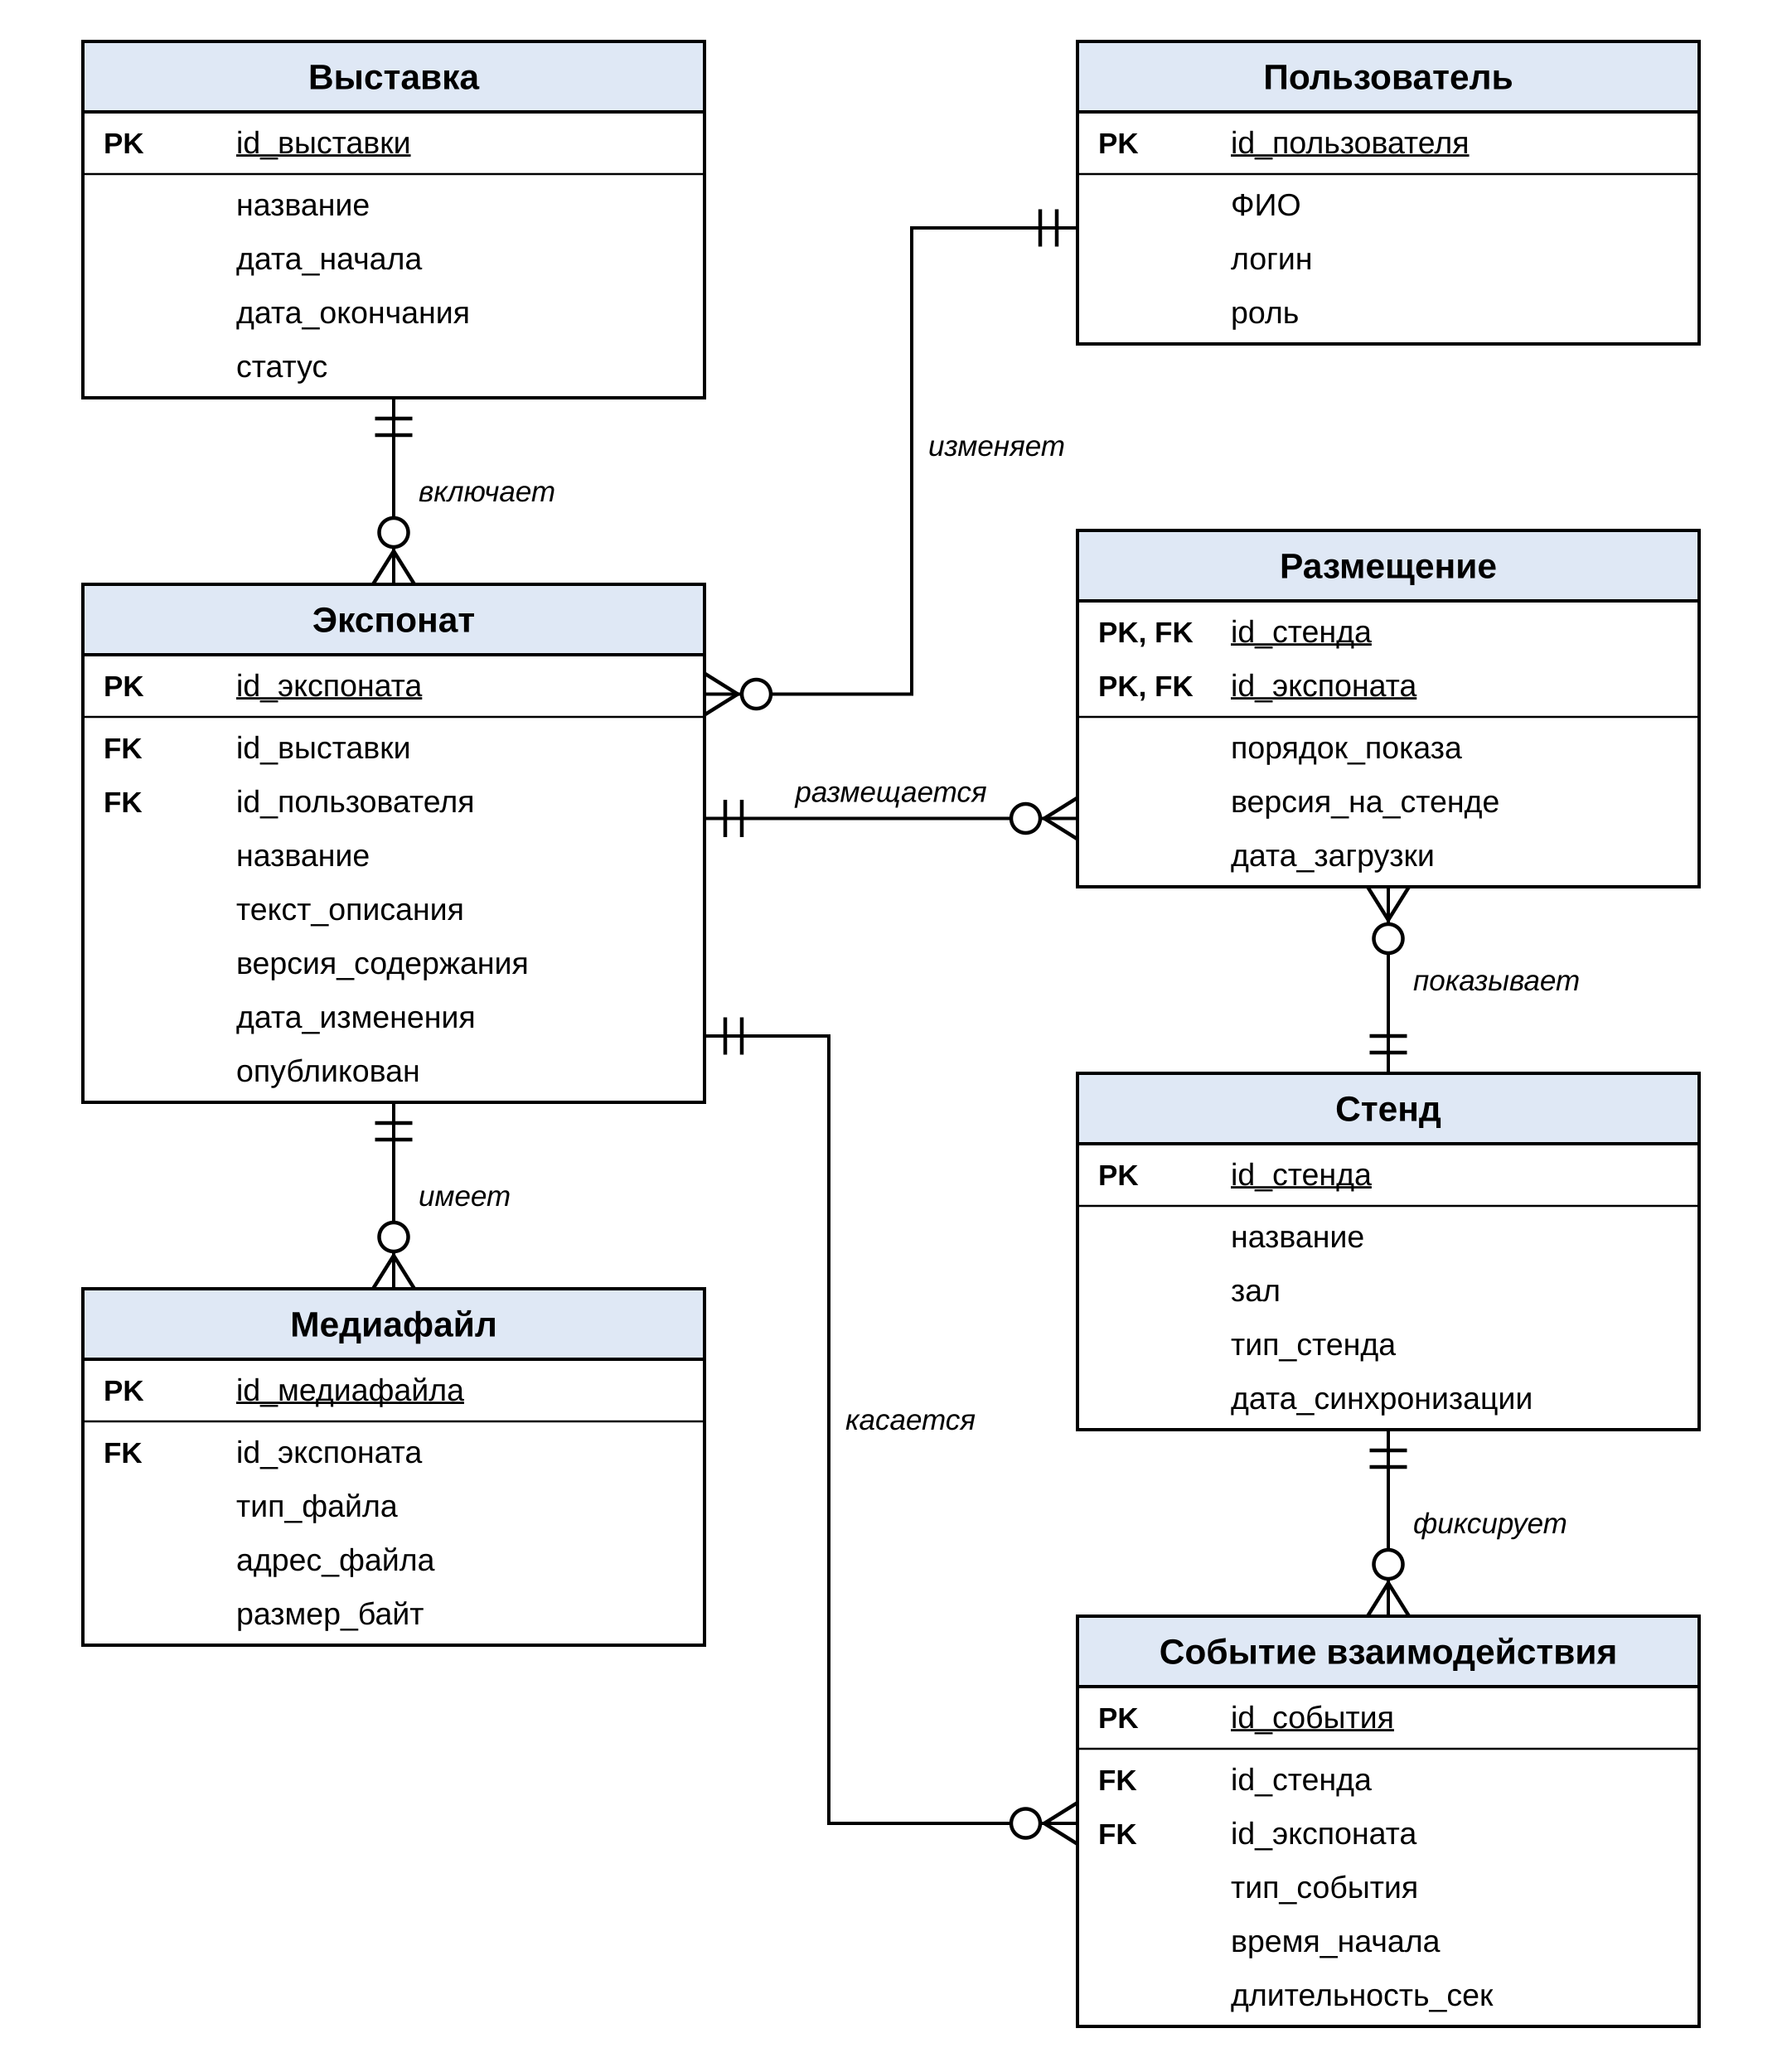
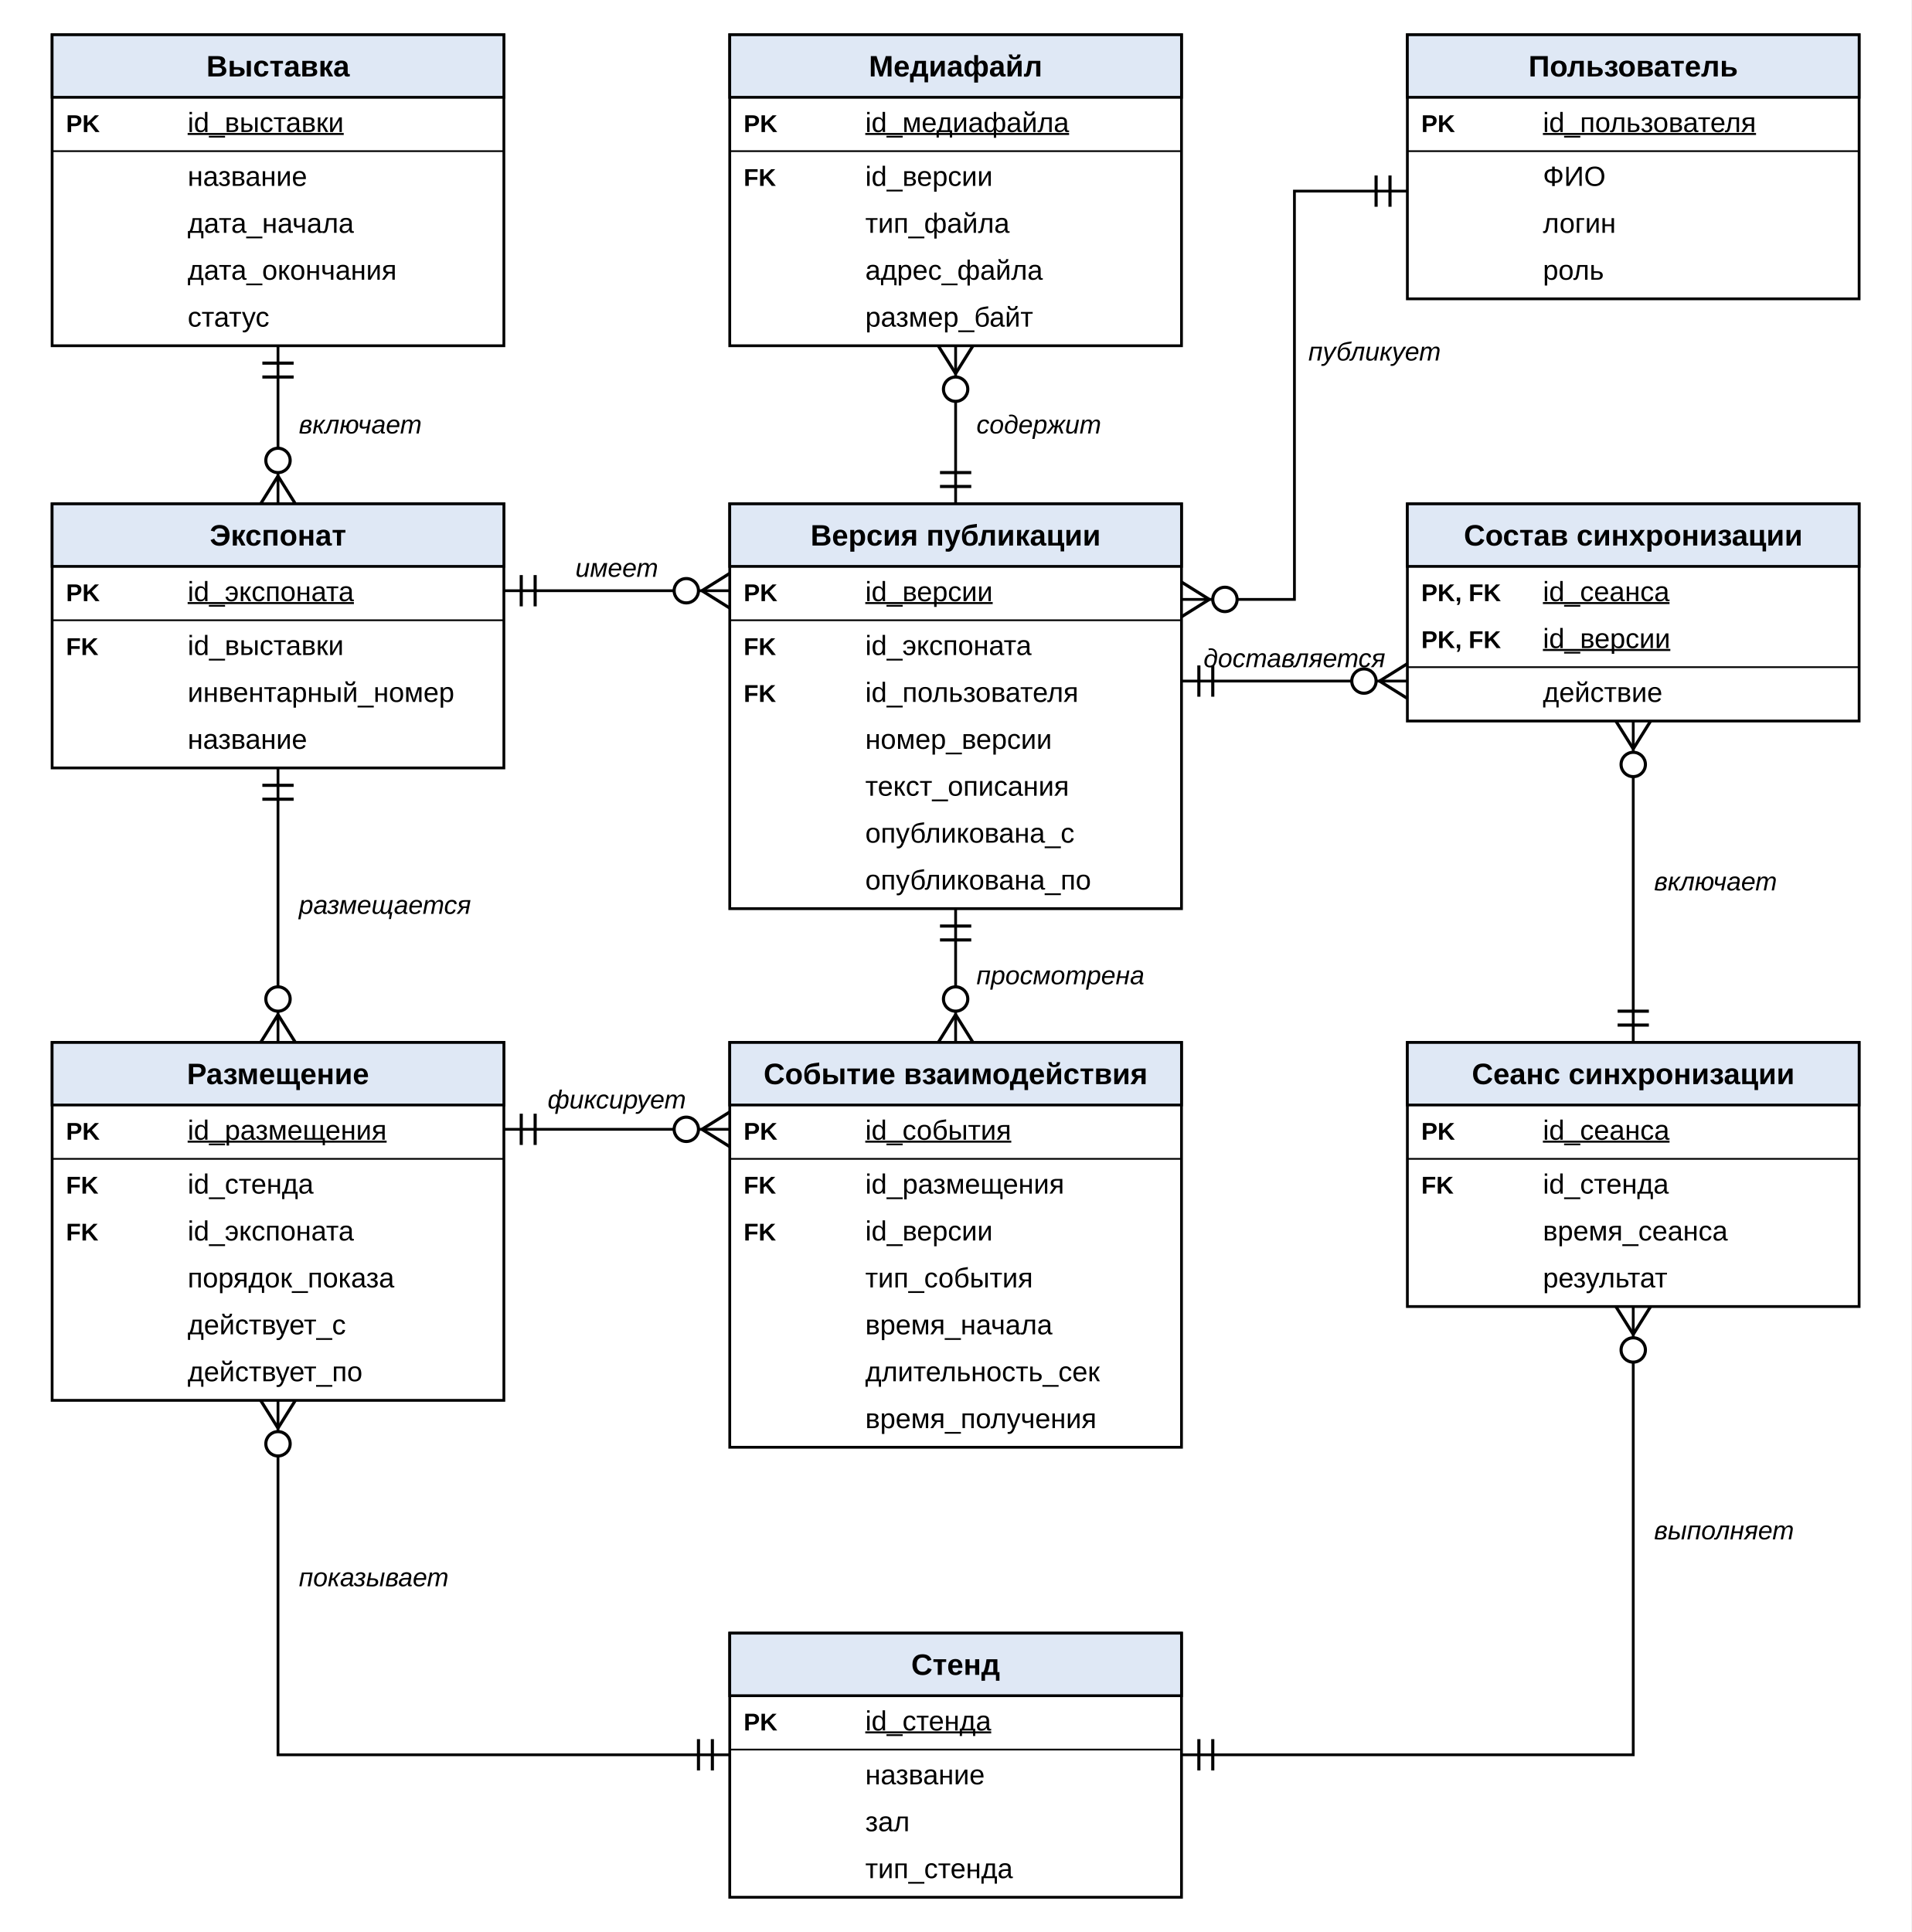
- <svg xmlns="http://www.w3.org/2000/svg" width="860" height="1000" viewBox="0 0 860 1000" font-family="Liberation Sans, Arial, sans-serif">
-   <rect width="860" height="1000" fill="#fff" />
-   <rect x="40" y="20" width="300" height="172" fill="#fff" stroke="#000" stroke-width="1.6" />
-   <rect x="40" y="20" width="300" height="34" fill="#dfe8f5" stroke="#000" stroke-width="1.6" />
-   <text x="190.0" y="43" text-anchor="middle" font-weight="bold" font-size="17">Выставка</text>
-   <line x1="40" y1="84" x2="340" y2="84" stroke="#000" stroke-width="1" />
-   <text x="50" y="74" font-size="14" font-weight="bold">PK</text>
-   <text x="114" y="74" font-size="15" text-decoration="underline">id_выставки</text>
-   <text x="114" y="104" font-size="15">название</text>
-   <text x="114" y="130" font-size="15">дата_начала</text>
-   <text x="114" y="156" font-size="15">дата_окончания</text>
-   <text x="114" y="182" font-size="15">статус</text>
-   <rect x="40" y="282" width="300" height="250" fill="#fff" stroke="#000" stroke-width="1.6" />
-   <rect x="40" y="282" width="300" height="34" fill="#dfe8f5" stroke="#000" stroke-width="1.6" />
-   <text x="190.0" y="305" text-anchor="middle" font-weight="bold" font-size="17">Экспонат</text>
-   <line x1="40" y1="346" x2="340" y2="346" stroke="#000" stroke-width="1" />
-   <text x="50" y="336" font-size="14" font-weight="bold">PK</text>
-   <text x="114" y="336" font-size="15" text-decoration="underline">id_экспоната</text>
-   <text x="50" y="366" font-size="14" font-weight="bold">FK</text>
-   <text x="114" y="366" font-size="15">id_выставки</text>
-   <text x="50" y="392" font-size="14" font-weight="bold">FK</text>
-   <text x="114" y="392" font-size="15">id_пользователя</text>
-   <text x="114" y="418" font-size="15">название</text>
-   <text x="114" y="444" font-size="15">текст_описания</text>
-   <text x="114" y="470" font-size="15">версия_содержания</text>
-   <text x="114" y="496" font-size="15">дата_изменения</text>
-   <text x="114" y="522" font-size="15">опубликован</text>
-   <rect x="40" y="622" width="300" height="172" fill="#fff" stroke="#000" stroke-width="1.6" />
-   <rect x="40" y="622" width="300" height="34" fill="#dfe8f5" stroke="#000" stroke-width="1.6" />
-   <text x="190.0" y="645" text-anchor="middle" font-weight="bold" font-size="17">Медиафайл</text>
-   <line x1="40" y1="686" x2="340" y2="686" stroke="#000" stroke-width="1" />
-   <text x="50" y="676" font-size="14" font-weight="bold">PK</text>
-   <text x="114" y="676" font-size="15" text-decoration="underline">id_медиафайла</text>
-   <text x="50" y="706" font-size="14" font-weight="bold">FK</text>
-   <text x="114" y="706" font-size="15">id_экспоната</text>
-   <text x="114" y="732" font-size="15">тип_файла</text>
-   <text x="114" y="758" font-size="15">адрес_файла</text>
-   <text x="114" y="784" font-size="15">размер_байт</text>
-   <rect x="520" y="20" width="300" height="146" fill="#fff" stroke="#000" stroke-width="1.6" />
-   <rect x="520" y="20" width="300" height="34" fill="#dfe8f5" stroke="#000" stroke-width="1.6" />
-   <text x="670.0" y="43" text-anchor="middle" font-weight="bold" font-size="17">Пользователь</text>
-   <line x1="520" y1="84" x2="820" y2="84" stroke="#000" stroke-width="1" />
-   <text x="530" y="74" font-size="14" font-weight="bold">PK</text>
-   <text x="594" y="74" font-size="15" text-decoration="underline">id_пользователя</text>
-   <text x="594" y="104" font-size="15">ФИО</text>
-   <text x="594" y="130" font-size="15">логин</text>
-   <text x="594" y="156" font-size="15">роль</text>
-   <rect x="520" y="256" width="300" height="172" fill="#fff" stroke="#000" stroke-width="1.6" />
-   <rect x="520" y="256" width="300" height="34" fill="#dfe8f5" stroke="#000" stroke-width="1.6" />
-   <text x="670.0" y="279" text-anchor="middle" font-weight="bold" font-size="17">Размещение</text>
-   <line x1="520" y1="346" x2="820" y2="346" stroke="#000" stroke-width="1" />
-   <text x="530" y="310" font-size="14" font-weight="bold">PK, FK</text>
-   <text x="594" y="310" font-size="15" text-decoration="underline">id_стенда</text>
-   <text x="530" y="336" font-size="14" font-weight="bold">PK, FK</text>
-   <text x="594" y="336" font-size="15" text-decoration="underline">id_экспоната</text>
-   <text x="594" y="366" font-size="15">порядок_показа</text>
-   <text x="594" y="392" font-size="15">версия_на_стенде</text>
-   <text x="594" y="418" font-size="15">дата_загрузки</text>
-   <rect x="520" y="518" width="300" height="172" fill="#fff" stroke="#000" stroke-width="1.6" />
-   <rect x="520" y="518" width="300" height="34" fill="#dfe8f5" stroke="#000" stroke-width="1.6" />
-   <text x="670.0" y="541" text-anchor="middle" font-weight="bold" font-size="17">Стенд</text>
-   <line x1="520" y1="582" x2="820" y2="582" stroke="#000" stroke-width="1" />
-   <text x="530" y="572" font-size="14" font-weight="bold">PK</text>
-   <text x="594" y="572" font-size="15" text-decoration="underline">id_стенда</text>
-   <text x="594" y="602" font-size="15">название</text>
-   <text x="594" y="628" font-size="15">зал</text>
-   <text x="594" y="654" font-size="15">тип_стенда</text>
-   <text x="594" y="680" font-size="15">дата_синхронизации</text>
-   <rect x="520" y="780" width="300" height="198" fill="#fff" stroke="#000" stroke-width="1.6" />
-   <rect x="520" y="780" width="300" height="34" fill="#dfe8f5" stroke="#000" stroke-width="1.6" />
-   <text x="670.0" y="803" text-anchor="middle" font-weight="bold" font-size="17">Событие взаимодействия</text>
-   <line x1="520" y1="844" x2="820" y2="844" stroke="#000" stroke-width="1" />
-   <text x="530" y="834" font-size="14" font-weight="bold">PK</text>
-   <text x="594" y="834" font-size="15" text-decoration="underline">id_события</text>
-   <text x="530" y="864" font-size="14" font-weight="bold">FK</text>
-   <text x="594" y="864" font-size="15">id_стенда</text>
-   <text x="530" y="890" font-size="14" font-weight="bold">FK</text>
-   <text x="594" y="890" font-size="15">id_экспоната</text>
-   <text x="594" y="916" font-size="15">тип_события</text>
-   <text x="594" y="942" font-size="15">время_начала</text>
-   <text x="594" y="968" font-size="15">длительность_сек</text>
-   <polyline points="190.0,192 190.0,282" fill="none" stroke="#000" stroke-width="1.6" />
-   <line x1="199.0" y1="202" x2="181.0" y2="202" stroke="#000" stroke-width="1.8" />
-   <line x1="199.0" y1="210" x2="181.0" y2="210" stroke="#000" stroke-width="1.8" />
-   <line x1="200.0" y1="282" x2="190.0" y2="266" stroke="#000" stroke-width="1.8" />
-   <line x1="180.0" y1="282" x2="190.0" y2="266" stroke="#000" stroke-width="1.8" />
-   <circle cx="190.0" cy="257" r="7" fill="#fff" stroke="#000" stroke-width="1.8" />
-   <text x="202.0" y="242.0" font-size="14" font-style="italic" text-anchor="start">включает</text>
-   <polyline points="190.0,532 190.0,622" fill="none" stroke="#000" stroke-width="1.6" />
-   <line x1="199.0" y1="542" x2="181.0" y2="542" stroke="#000" stroke-width="1.8" />
-   <line x1="199.0" y1="550" x2="181.0" y2="550" stroke="#000" stroke-width="1.8" />
-   <line x1="200.0" y1="622" x2="190.0" y2="606" stroke="#000" stroke-width="1.8" />
-   <line x1="180.0" y1="622" x2="190.0" y2="606" stroke="#000" stroke-width="1.8" />
-   <circle cx="190.0" cy="597" r="7" fill="#fff" stroke="#000" stroke-width="1.8" />
-   <text x="202.0" y="582.0" font-size="14" font-style="italic" text-anchor="start">имеет</text>
-   <polyline points="520,110 440,110 440,335 340,335" fill="none" stroke="#000" stroke-width="1.6" />
-   <line x1="510" y1="119" x2="510" y2="101" stroke="#000" stroke-width="1.8" />
-   <line x1="502" y1="119" x2="502" y2="101" stroke="#000" stroke-width="1.8" />
-   <line x1="340" y1="345" x2="356" y2="335" stroke="#000" stroke-width="1.8" />
-   <line x1="340" y1="325" x2="356" y2="335" stroke="#000" stroke-width="1.8" />
-   <circle cx="365" cy="335" r="7" fill="#fff" stroke="#000" stroke-width="1.8" />
-   <text x="448" y="220" font-size="14" font-style="italic" text-anchor="start">изменяет</text>
-   <polyline points="340,395 520,395" fill="none" stroke="#000" stroke-width="1.6" />
-   <line x1="350" y1="386" x2="350" y2="404" stroke="#000" stroke-width="1.8" />
-   <line x1="358" y1="386" x2="358" y2="404" stroke="#000" stroke-width="1.8" />
-   <line x1="520" y1="385" x2="504" y2="395" stroke="#000" stroke-width="1.8" />
-   <line x1="520" y1="405" x2="504" y2="395" stroke="#000" stroke-width="1.8" />
-   <circle cx="495" cy="395" r="7" fill="#fff" stroke="#000" stroke-width="1.8" />
-   <text x="430.0" y="387" font-size="14" font-style="italic" text-anchor="middle">размещается</text>
-   <polyline points="340,500 400,500 400,880 520,880" fill="none" stroke="#000" stroke-width="1.6" />
-   <line x1="350" y1="491" x2="350" y2="509" stroke="#000" stroke-width="1.8" />
-   <line x1="358" y1="491" x2="358" y2="509" stroke="#000" stroke-width="1.8" />
-   <line x1="520" y1="870" x2="504" y2="880" stroke="#000" stroke-width="1.8" />
-   <line x1="520" y1="890" x2="504" y2="880" stroke="#000" stroke-width="1.8" />
-   <circle cx="495" cy="880" r="7" fill="#fff" stroke="#000" stroke-width="1.8" />
-   <text x="408" y="690" font-size="14" font-style="italic" text-anchor="start">касается</text>
-   <polyline points="670.0,518 670.0,428" fill="none" stroke="#000" stroke-width="1.6" />
-   <line x1="661.0" y1="508" x2="679.0" y2="508" stroke="#000" stroke-width="1.8" />
-   <line x1="661.0" y1="500" x2="679.0" y2="500" stroke="#000" stroke-width="1.8" />
-   <line x1="660.0" y1="428" x2="670.0" y2="444" stroke="#000" stroke-width="1.8" />
-   <line x1="680.0" y1="428" x2="670.0" y2="444" stroke="#000" stroke-width="1.8" />
-   <circle cx="670.0" cy="453" r="7" fill="#fff" stroke="#000" stroke-width="1.8" />
-   <text x="682.0" y="478.0" font-size="14" font-style="italic" text-anchor="start">показывает</text>
-   <polyline points="670.0,690 670.0,780" fill="none" stroke="#000" stroke-width="1.6" />
-   <line x1="679.0" y1="700" x2="661.0" y2="700" stroke="#000" stroke-width="1.8" />
-   <line x1="679.0" y1="708" x2="661.0" y2="708" stroke="#000" stroke-width="1.8" />
-   <line x1="680.0" y1="780" x2="670.0" y2="764" stroke="#000" stroke-width="1.8" />
-   <line x1="660.0" y1="780" x2="670.0" y2="764" stroke="#000" stroke-width="1.8" />
-   <circle cx="670.0" cy="755" r="7" fill="#fff" stroke="#000" stroke-width="1.8" />
-   <text x="682.0" y="740.0" font-size="14" font-style="italic" text-anchor="start">фиксирует</text>
+ <svg xmlns="http://www.w3.org/2000/svg" width="1100" height="1112" viewBox="0 0 1100 1112" font-family="Liberation Sans, Arial, sans-serif">
+   <rect width="1100" height="1112" fill="#fff" />
+   <rect x="30" y="20" width="260" height="179" fill="#fff" stroke="#000" stroke-width="1.6" />
+   <rect x="30" y="20" width="260" height="36" fill="#dfe8f5" stroke="#000" stroke-width="1.6" />
+   <text x="160.0" y="44" text-anchor="middle" font-weight="bold" font-size="17">Выставка</text>
+   <line x1="30" y1="87" x2="290" y2="87" stroke="#000" stroke-width="1" />
+   <text x="38" y="76" font-size="14" font-weight="bold">PK</text>
+   <text x="108" y="76" font-size="16" text-decoration="underline">id_выставки</text>
+   <text x="108" y="107" font-size="16">название</text>
+   <text x="108" y="134" font-size="16">дата_начала</text>
+   <text x="108" y="161" font-size="16">дата_окончания</text>
+   <text x="108" y="188" font-size="16">статус</text>
+   <rect x="420" y="20" width="260" height="179" fill="#fff" stroke="#000" stroke-width="1.6" />
+   <rect x="420" y="20" width="260" height="36" fill="#dfe8f5" stroke="#000" stroke-width="1.6" />
+   <text x="550.0" y="44" text-anchor="middle" font-weight="bold" font-size="17">Медиафайл</text>
+   <line x1="420" y1="87" x2="680" y2="87" stroke="#000" stroke-width="1" />
+   <text x="428" y="76" font-size="14" font-weight="bold">PK</text>
+   <text x="498" y="76" font-size="16" text-decoration="underline">id_медиафайла</text>
+   <text x="428" y="107" font-size="14" font-weight="bold">FK</text>
+   <text x="498" y="107" font-size="16">id_версии</text>
+   <text x="498" y="134" font-size="16">тип_файла</text>
+   <text x="498" y="161" font-size="16">адрес_файла</text>
+   <text x="498" y="188" font-size="16">размер_байт</text>
+   <rect x="810" y="20" width="260" height="152" fill="#fff" stroke="#000" stroke-width="1.6" />
+   <rect x="810" y="20" width="260" height="36" fill="#dfe8f5" stroke="#000" stroke-width="1.6" />
+   <text x="940.0" y="44" text-anchor="middle" font-weight="bold" font-size="17">Пользователь</text>
+   <line x1="810" y1="87" x2="1070" y2="87" stroke="#000" stroke-width="1" />
+   <text x="818" y="76" font-size="14" font-weight="bold">PK</text>
+   <text x="888" y="76" font-size="16" text-decoration="underline">id_пользователя</text>
+   <text x="888" y="107" font-size="16">ФИО</text>
+   <text x="888" y="134" font-size="16">логин</text>
+   <text x="888" y="161" font-size="16">роль</text>
+   <rect x="30" y="290" width="260" height="152" fill="#fff" stroke="#000" stroke-width="1.6" />
+   <rect x="30" y="290" width="260" height="36" fill="#dfe8f5" stroke="#000" stroke-width="1.6" />
+   <text x="160.0" y="314" text-anchor="middle" font-weight="bold" font-size="17">Экспонат</text>
+   <line x1="30" y1="357" x2="290" y2="357" stroke="#000" stroke-width="1" />
+   <text x="38" y="346" font-size="14" font-weight="bold">PK</text>
+   <text x="108" y="346" font-size="16" text-decoration="underline">id_экспоната</text>
+   <text x="38" y="377" font-size="14" font-weight="bold">FK</text>
+   <text x="108" y="377" font-size="16">id_выставки</text>
+   <text x="108" y="404" font-size="16">инвентарный_номер</text>
+   <text x="108" y="431" font-size="16">название</text>
+   <rect x="420" y="290" width="260" height="233" fill="#fff" stroke="#000" stroke-width="1.6" />
+   <rect x="420" y="290" width="260" height="36" fill="#dfe8f5" stroke="#000" stroke-width="1.6" />
+   <text x="550.0" y="314" text-anchor="middle" font-weight="bold" font-size="17">Версия публикации</text>
+   <line x1="420" y1="357" x2="680" y2="357" stroke="#000" stroke-width="1" />
+   <text x="428" y="346" font-size="14" font-weight="bold">PK</text>
+   <text x="498" y="346" font-size="16" text-decoration="underline">id_версии</text>
+   <text x="428" y="377" font-size="14" font-weight="bold">FK</text>
+   <text x="498" y="377" font-size="16">id_экспоната</text>
+   <text x="428" y="404" font-size="14" font-weight="bold">FK</text>
+   <text x="498" y="404" font-size="16">id_пользователя</text>
+   <text x="498" y="431" font-size="16">номер_версии</text>
+   <text x="498" y="458" font-size="16">текст_описания</text>
+   <text x="498" y="485" font-size="16">опубликована_с</text>
+   <text x="498" y="512" font-size="16">опубликована_по</text>
+   <rect x="810" y="290" width="260" height="125" fill="#fff" stroke="#000" stroke-width="1.6" />
+   <rect x="810" y="290" width="260" height="36" fill="#dfe8f5" stroke="#000" stroke-width="1.6" />
+   <text x="940.0" y="314" text-anchor="middle" font-weight="bold" font-size="17">Состав синхронизации</text>
+   <line x1="810" y1="384" x2="1070" y2="384" stroke="#000" stroke-width="1" />
+   <text x="818" y="346" font-size="14" font-weight="bold">PK, FK</text>
+   <text x="888" y="346" font-size="16" text-decoration="underline">id_сеанса</text>
+   <text x="818" y="373" font-size="14" font-weight="bold">PK, FK</text>
+   <text x="888" y="373" font-size="16" text-decoration="underline">id_версии</text>
+   <text x="888" y="404" font-size="16">действие</text>
+   <rect x="30" y="600" width="260" height="206" fill="#fff" stroke="#000" stroke-width="1.6" />
+   <rect x="30" y="600" width="260" height="36" fill="#dfe8f5" stroke="#000" stroke-width="1.6" />
+   <text x="160.0" y="624" text-anchor="middle" font-weight="bold" font-size="17">Размещение</text>
+   <line x1="30" y1="667" x2="290" y2="667" stroke="#000" stroke-width="1" />
+   <text x="38" y="656" font-size="14" font-weight="bold">PK</text>
+   <text x="108" y="656" font-size="16" text-decoration="underline">id_размещения</text>
+   <text x="38" y="687" font-size="14" font-weight="bold">FK</text>
+   <text x="108" y="687" font-size="16">id_стенда</text>
+   <text x="38" y="714" font-size="14" font-weight="bold">FK</text>
+   <text x="108" y="714" font-size="16">id_экспоната</text>
+   <text x="108" y="741" font-size="16">порядок_показа</text>
+   <text x="108" y="768" font-size="16">действует_с</text>
+   <text x="108" y="795" font-size="16">действует_по</text>
+   <rect x="420" y="600" width="260" height="233" fill="#fff" stroke="#000" stroke-width="1.6" />
+   <rect x="420" y="600" width="260" height="36" fill="#dfe8f5" stroke="#000" stroke-width="1.6" />
+   <text x="550.0" y="624" text-anchor="middle" font-weight="bold" font-size="17">Событие взаимодействия</text>
+   <line x1="420" y1="667" x2="680" y2="667" stroke="#000" stroke-width="1" />
+   <text x="428" y="656" font-size="14" font-weight="bold">PK</text>
+   <text x="498" y="656" font-size="16" text-decoration="underline">id_события</text>
+   <text x="428" y="687" font-size="14" font-weight="bold">FK</text>
+   <text x="498" y="687" font-size="16">id_размещения</text>
+   <text x="428" y="714" font-size="14" font-weight="bold">FK</text>
+   <text x="498" y="714" font-size="16">id_версии</text>
+   <text x="498" y="741" font-size="16">тип_события</text>
+   <text x="498" y="768" font-size="16">время_начала</text>
+   <text x="498" y="795" font-size="16">длительность_сек</text>
+   <text x="498" y="822" font-size="16">время_получения</text>
+   <rect x="810" y="600" width="260" height="152" fill="#fff" stroke="#000" stroke-width="1.6" />
+   <rect x="810" y="600" width="260" height="36" fill="#dfe8f5" stroke="#000" stroke-width="1.6" />
+   <text x="940.0" y="624" text-anchor="middle" font-weight="bold" font-size="17">Сеанс синхронизации</text>
+   <line x1="810" y1="667" x2="1070" y2="667" stroke="#000" stroke-width="1" />
+   <text x="818" y="656" font-size="14" font-weight="bold">PK</text>
+   <text x="888" y="656" font-size="16" text-decoration="underline">id_сеанса</text>
+   <text x="818" y="687" font-size="14" font-weight="bold">FK</text>
+   <text x="888" y="687" font-size="16">id_стенда</text>
+   <text x="888" y="714" font-size="16">время_сеанса</text>
+   <text x="888" y="741" font-size="16">результат</text>
+   <rect x="420" y="940" width="260" height="152" fill="#fff" stroke="#000" stroke-width="1.6" />
+   <rect x="420" y="940" width="260" height="36" fill="#dfe8f5" stroke="#000" stroke-width="1.6" />
+   <text x="550.0" y="964" text-anchor="middle" font-weight="bold" font-size="17">Стенд</text>
+   <line x1="420" y1="1007" x2="680" y2="1007" stroke="#000" stroke-width="1" />
+   <text x="428" y="996" font-size="14" font-weight="bold">PK</text>
+   <text x="498" y="996" font-size="16" text-decoration="underline">id_стенда</text>
+   <text x="498" y="1027" font-size="16">название</text>
+   <text x="498" y="1054" font-size="16">зал</text>
+   <text x="498" y="1081" font-size="16">тип_стенда</text>
+   <polyline points="160.0,199 160.0,290" fill="none" stroke="#000" stroke-width="1.6" />
+   <line x1="169.0" y1="209" x2="151.0" y2="209" stroke="#000" stroke-width="1.8" />
+   <line x1="169.0" y1="217" x2="151.0" y2="217" stroke="#000" stroke-width="1.8" />
+   <line x1="170.0" y1="290" x2="160.0" y2="274" stroke="#000" stroke-width="1.8" />
+   <line x1="150.0" y1="290" x2="160.0" y2="274" stroke="#000" stroke-width="1.8" />
+   <circle cx="160.0" cy="265" r="7" fill="#fff" stroke="#000" stroke-width="1.8" />
+   <text x="172.0" y="249.5" font-size="15" font-style="italic" text-anchor="start">включает</text>
+   <polyline points="160.0,442 160.0,600" fill="none" stroke="#000" stroke-width="1.6" />
+   <line x1="169.0" y1="452" x2="151.0" y2="452" stroke="#000" stroke-width="1.8" />
+   <line x1="169.0" y1="460" x2="151.0" y2="460" stroke="#000" stroke-width="1.8" />
+   <line x1="170.0" y1="600" x2="160.0" y2="584" stroke="#000" stroke-width="1.8" />
+   <line x1="150.0" y1="600" x2="160.0" y2="584" stroke="#000" stroke-width="1.8" />
+   <circle cx="160.0" cy="575" r="7" fill="#fff" stroke="#000" stroke-width="1.8" />
+   <text x="172.0" y="526.0" font-size="15" font-style="italic" text-anchor="start">размещается</text>
+   <polyline points="550.0,290 550.0,199" fill="none" stroke="#000" stroke-width="1.6" />
+   <line x1="541.0" y1="280" x2="559.0" y2="280" stroke="#000" stroke-width="1.8" />
+   <line x1="541.0" y1="272" x2="559.0" y2="272" stroke="#000" stroke-width="1.8" />
+   <line x1="540.0" y1="199" x2="550.0" y2="215" stroke="#000" stroke-width="1.8" />
+   <line x1="560.0" y1="199" x2="550.0" y2="215" stroke="#000" stroke-width="1.8" />
+   <circle cx="550.0" cy="224" r="7" fill="#fff" stroke="#000" stroke-width="1.8" />
+   <text x="562.0" y="249.5" font-size="15" font-style="italic" text-anchor="start">содержит</text>
+   <polyline points="550.0,523 550.0,600" fill="none" stroke="#000" stroke-width="1.6" />
+   <line x1="559.0" y1="533" x2="541.0" y2="533" stroke="#000" stroke-width="1.8" />
+   <line x1="559.0" y1="541" x2="541.0" y2="541" stroke="#000" stroke-width="1.8" />
+   <line x1="560.0" y1="600" x2="550.0" y2="584" stroke="#000" stroke-width="1.8" />
+   <line x1="540.0" y1="600" x2="550.0" y2="584" stroke="#000" stroke-width="1.8" />
+   <circle cx="550.0" cy="575" r="7" fill="#fff" stroke="#000" stroke-width="1.8" />
+   <text x="562.0" y="566.5" font-size="15" font-style="italic" text-anchor="start">просмотрена</text>
+   <polyline points="940.0,600 940.0,415" fill="none" stroke="#000" stroke-width="1.6" />
+   <line x1="931.0" y1="590" x2="949.0" y2="590" stroke="#000" stroke-width="1.8" />
+   <line x1="931.0" y1="582" x2="949.0" y2="582" stroke="#000" stroke-width="1.8" />
+   <line x1="930.0" y1="415" x2="940.0" y2="431" stroke="#000" stroke-width="1.8" />
+   <line x1="950.0" y1="415" x2="940.0" y2="431" stroke="#000" stroke-width="1.8" />
+   <circle cx="940.0" cy="440" r="7" fill="#fff" stroke="#000" stroke-width="1.8" />
+   <text x="952.0" y="512.5" font-size="15" font-style="italic" text-anchor="start">включает</text>
+   <polyline points="290,340 420,340" fill="none" stroke="#000" stroke-width="1.6" />
+   <line x1="300" y1="331" x2="300" y2="349" stroke="#000" stroke-width="1.8" />
+   <line x1="308" y1="331" x2="308" y2="349" stroke="#000" stroke-width="1.8" />
+   <line x1="420" y1="330" x2="404" y2="340" stroke="#000" stroke-width="1.8" />
+   <line x1="420" y1="350" x2="404" y2="340" stroke="#000" stroke-width="1.8" />
+   <circle cx="395" cy="340" r="7" fill="#fff" stroke="#000" stroke-width="1.8" />
+   <text x="355.0" y="332" font-size="15" font-style="italic" text-anchor="middle">имеет</text>
+   <polyline points="680,392 810,392" fill="none" stroke="#000" stroke-width="1.6" />
+   <line x1="690" y1="383" x2="690" y2="401" stroke="#000" stroke-width="1.8" />
+   <line x1="698" y1="383" x2="698" y2="401" stroke="#000" stroke-width="1.8" />
+   <line x1="810" y1="382" x2="794" y2="392" stroke="#000" stroke-width="1.8" />
+   <line x1="810" y1="402" x2="794" y2="392" stroke="#000" stroke-width="1.8" />
+   <circle cx="785" cy="392" r="7" fill="#fff" stroke="#000" stroke-width="1.8" />
+   <text x="745.0" y="384" font-size="15" font-style="italic" text-anchor="middle">доставляется</text>
+   <polyline points="290,650 420,650" fill="none" stroke="#000" stroke-width="1.6" />
+   <line x1="300" y1="641" x2="300" y2="659" stroke="#000" stroke-width="1.8" />
+   <line x1="308" y1="641" x2="308" y2="659" stroke="#000" stroke-width="1.8" />
+   <line x1="420" y1="640" x2="404" y2="650" stroke="#000" stroke-width="1.8" />
+   <line x1="420" y1="660" x2="404" y2="650" stroke="#000" stroke-width="1.8" />
+   <circle cx="395" cy="650" r="7" fill="#fff" stroke="#000" stroke-width="1.8" />
+   <text x="355.0" y="638" font-size="15" font-style="italic" text-anchor="middle">фиксирует</text>
+   <polyline points="810,110 745.0,110 745.0,345 680,345" fill="none" stroke="#000" stroke-width="1.6" />
+   <line x1="800" y1="119" x2="800" y2="101" stroke="#000" stroke-width="1.8" />
+   <line x1="792" y1="119" x2="792" y2="101" stroke="#000" stroke-width="1.8" />
+   <line x1="680" y1="355" x2="696" y2="345" stroke="#000" stroke-width="1.8" />
+   <line x1="680" y1="335" x2="696" y2="345" stroke="#000" stroke-width="1.8" />
+   <circle cx="705" cy="345" r="7" fill="#fff" stroke="#000" stroke-width="1.8" />
+   <text x="753.0" y="207.5" font-size="15" font-style="italic" text-anchor="start">публикует</text>
+   <polyline points="420,1010 160.0,1010 160.0,806" fill="none" stroke="#000" stroke-width="1.6" />
+   <line x1="410" y1="1019" x2="410" y2="1001" stroke="#000" stroke-width="1.8" />
+   <line x1="402" y1="1019" x2="402" y2="1001" stroke="#000" stroke-width="1.8" />
+   <line x1="150.0" y1="806" x2="160.0" y2="822" stroke="#000" stroke-width="1.8" />
+   <line x1="170.0" y1="806" x2="160.0" y2="822" stroke="#000" stroke-width="1.8" />
+   <circle cx="160.0" cy="831" r="7" fill="#fff" stroke="#000" stroke-width="1.8" />
+   <text x="172.0" y="913.0" font-size="15" font-style="italic" text-anchor="start">показывает</text>
+   <polyline points="680,1010 940.0,1010 940.0,752" fill="none" stroke="#000" stroke-width="1.6" />
+   <line x1="690" y1="1001" x2="690" y2="1019" stroke="#000" stroke-width="1.8" />
+   <line x1="698" y1="1001" x2="698" y2="1019" stroke="#000" stroke-width="1.8" />
+   <line x1="930.0" y1="752" x2="940.0" y2="768" stroke="#000" stroke-width="1.8" />
+   <line x1="950.0" y1="752" x2="940.0" y2="768" stroke="#000" stroke-width="1.8" />
+   <circle cx="940.0" cy="777" r="7" fill="#fff" stroke="#000" stroke-width="1.8" />
+   <text x="952.0" y="886.0" font-size="15" font-style="italic" text-anchor="start">выполняет</text>
</svg>
